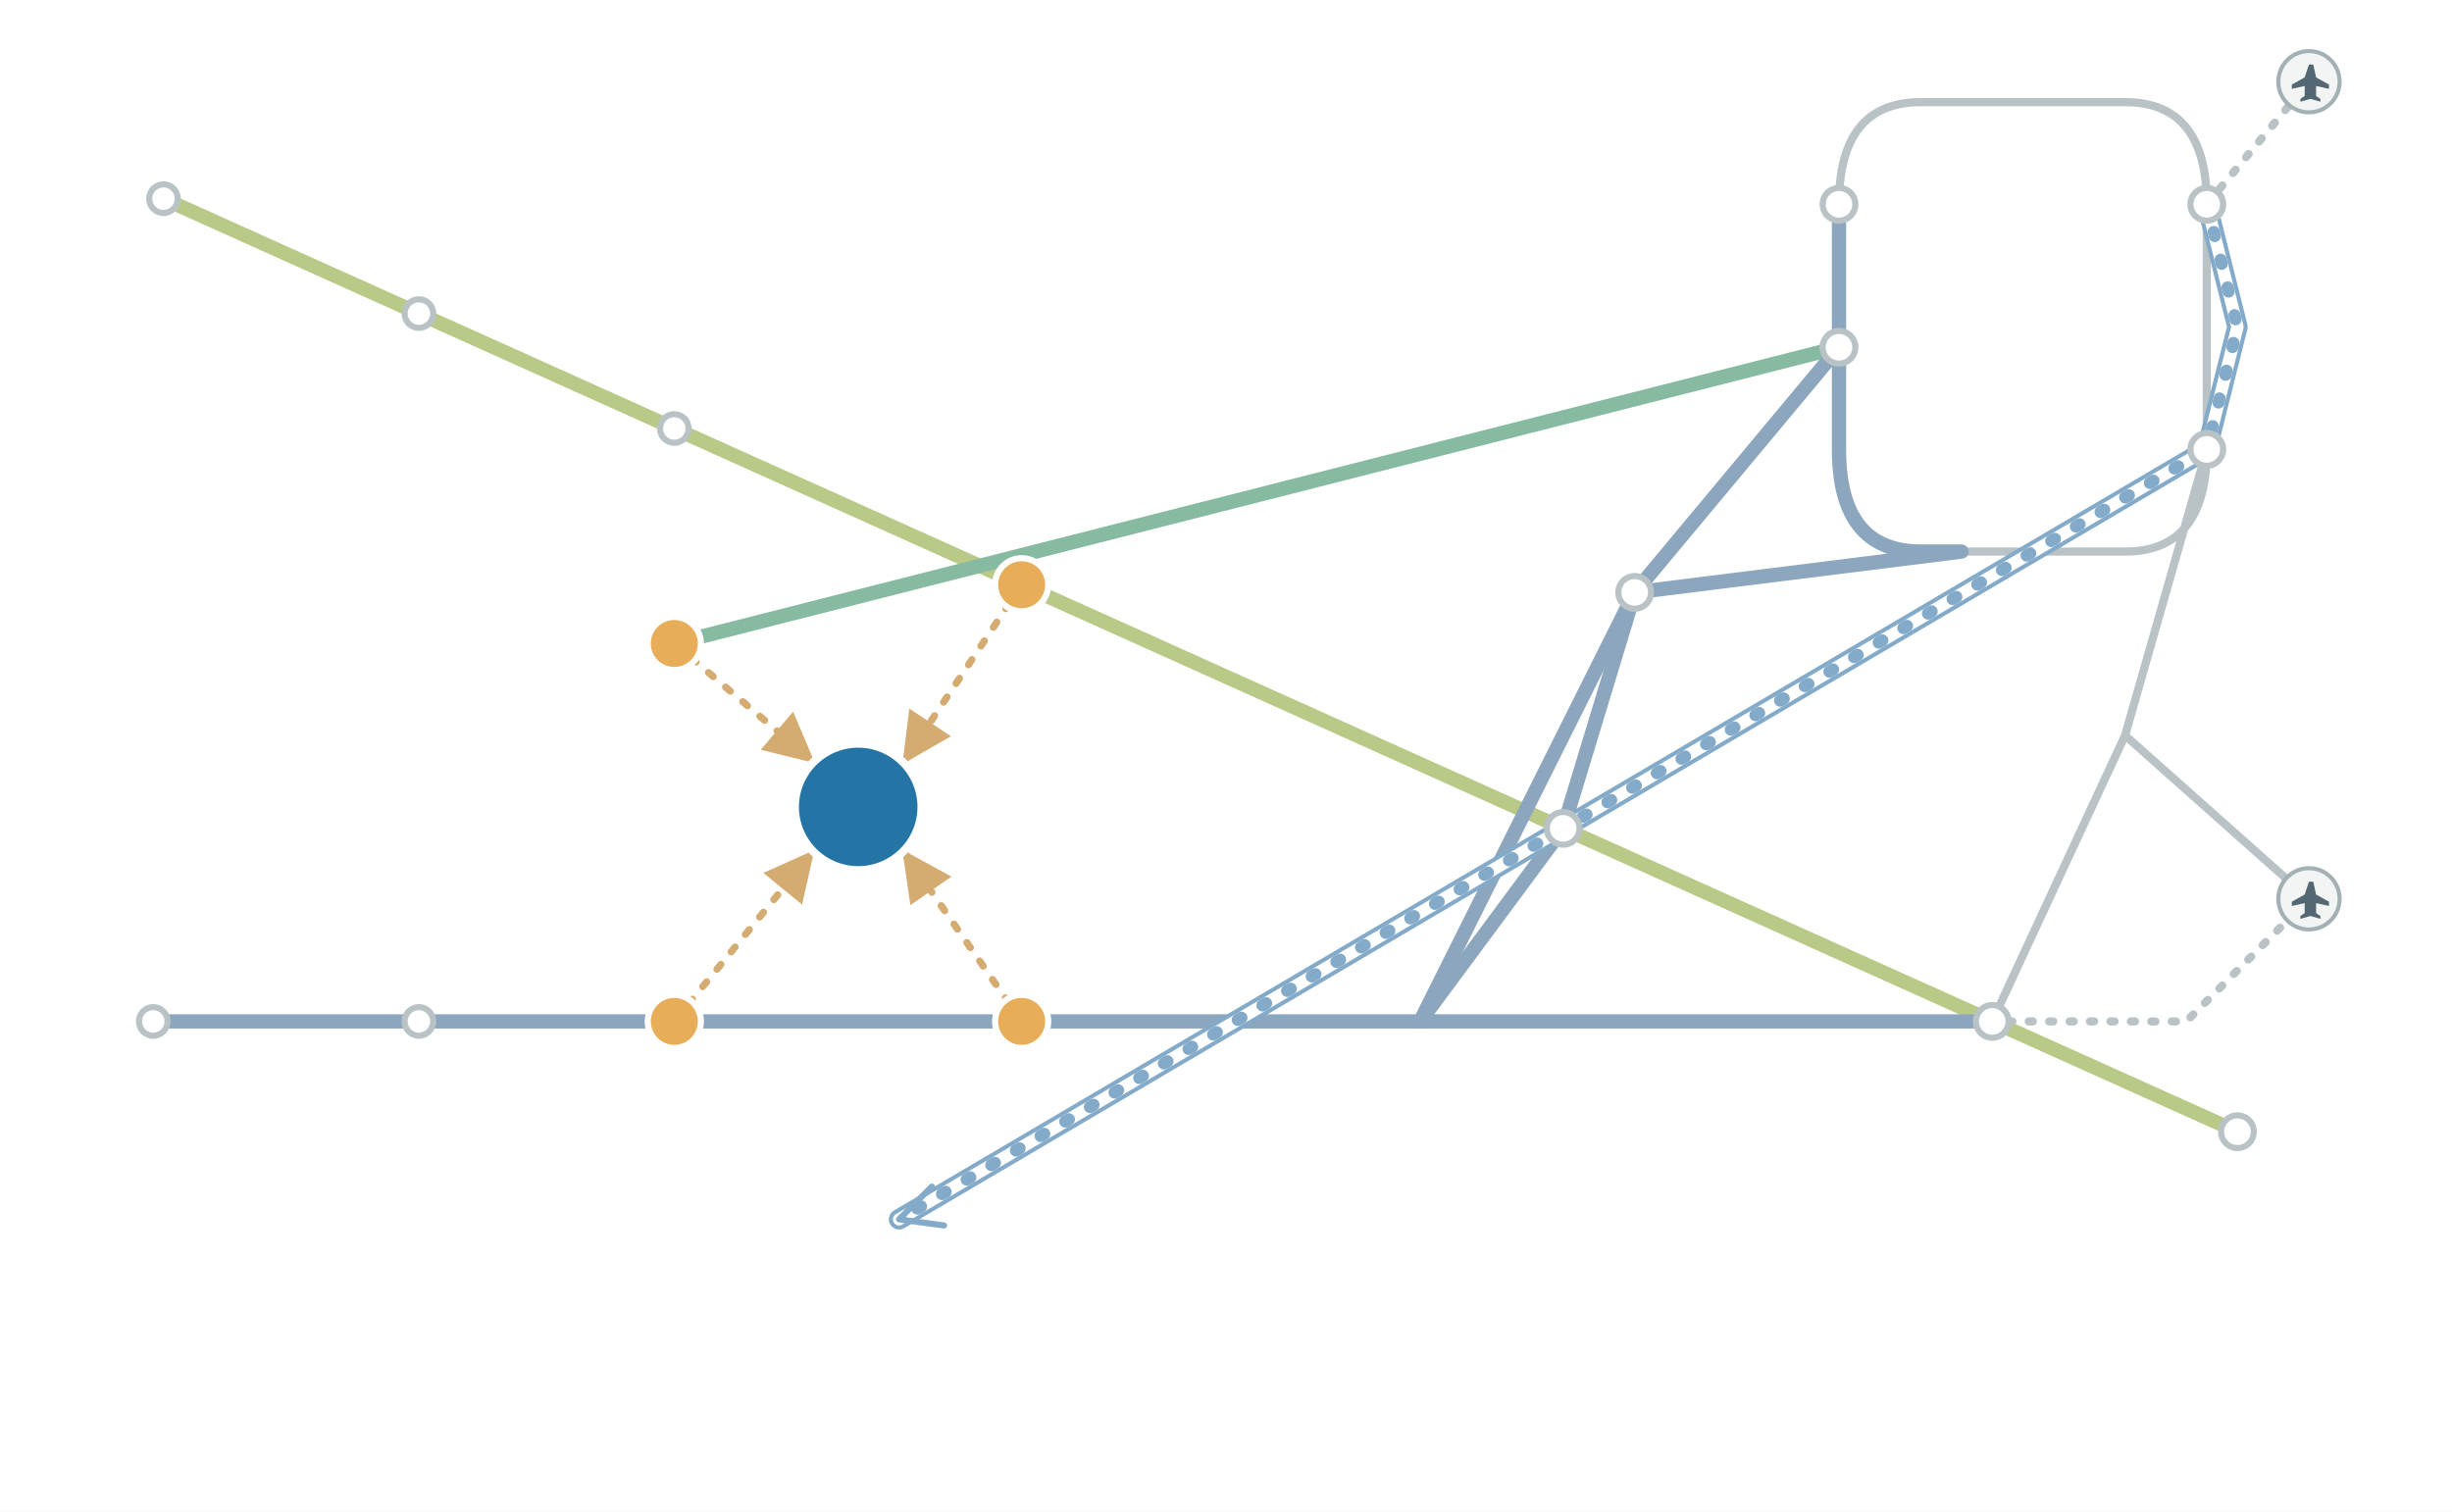
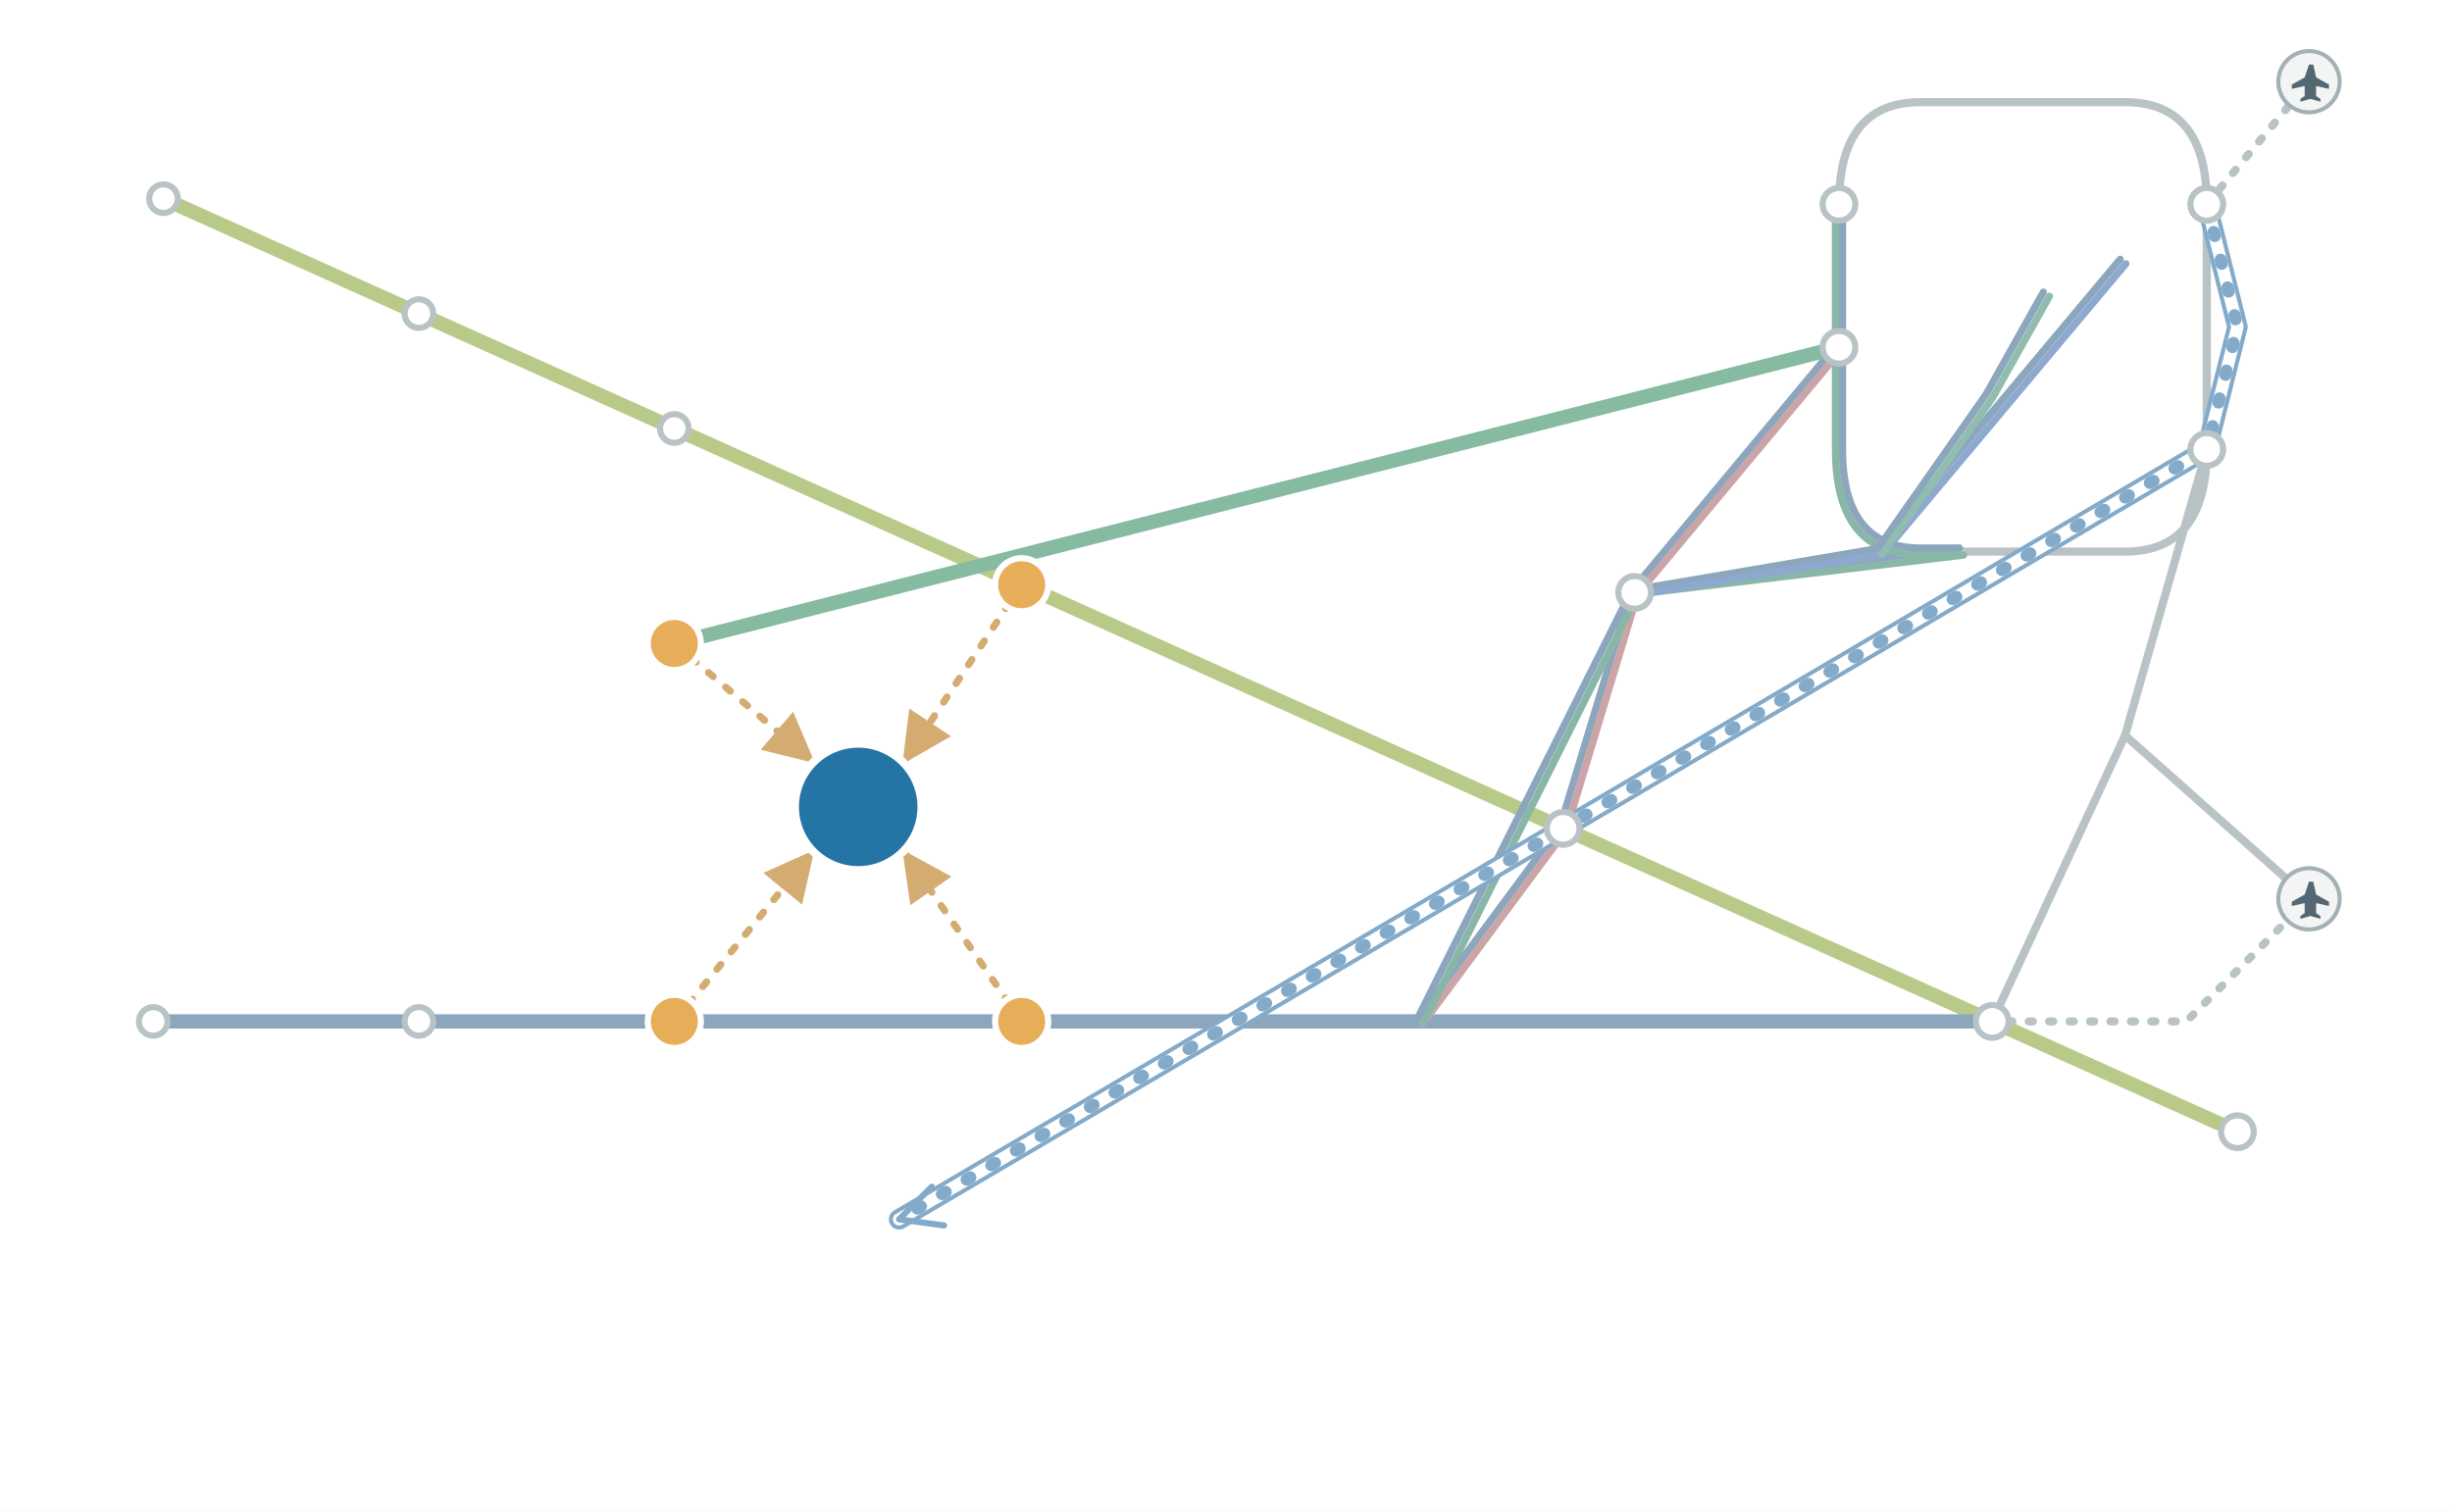
<svg xmlns="http://www.w3.org/2000/svg" id="diagram" viewBox="0 0 1200 740" role="img" aria-labelledby="map-title map-desc">
  <style>
    .rail { fill: none; stroke-linecap: round; stroke-linejoin: round; }
  </style>
  <defs>
    <marker id="arrow" viewBox="0 0 10 10" refX="9" refY="5" markerWidth="7" markerHeight="7" orient="auto">
      <path d="M0 0 L10 5 L0 10 Z" fill="#d4ac72" />
    </marker>
    <g id="plane" fill="#536872">
      <path d="M0 -12 L3 -12 L5 -3 L14 2 L14 5 L5 3 L5 10 L8 12 L8 14 L1 12 L-6 14 L-6 12 L-3 10 L-3 3 L-12 5 L-12 2 L-3 -3 Z" />
    </g>
  </defs>
  <rect width="1200" height="740" fill="#fff" />
  <g id="routes">
    <path d="M 940 50 H 1040 Q 1080 50 1080 100 V 220 Q 1080 270 1040 270 H 940 Q 900 270 900 220 V 100 Q 900 50 940 50 Z" stroke="#b9c3c6" stroke-width="4" class="rail" />
    <path d="M 80 97.25 L 1095 554" stroke="#b9ca88" stroke-width="7" class="rail" />
    <path d="M 330 315 L 900 170" stroke="#86bba2" stroke-width="7" class="rail" />
    <path d="M 75 500 H 975" stroke="#8ca6bd" stroke-width="7" class="rail" />
-     <path d="M 695 500 L 765 405.5 L 800 290 L 900 170" stroke="#8ca6bd" stroke-width="7" class="rail" />
-     <path d="M 695 500 L 800 290 L 960 270 H 940 Q 900 270 900 220 V 100" stroke="#8ca6bd" stroke-width="7" class="rail" />
+     <path d="M 693.6 499 L 763.4 404.8 L 798.5 289.2 L 898.7 168.9" stroke="#8ca6bd" stroke-width="3.5" class="rail" />
+     <path d="M 696.4 501 L 766.6 406.2 L 801.5 290.8 L 901.3 171.1" stroke="#cba4a7" stroke-width="3.5" class="rail" />
+     <path d="M 693.4 499.2 L 798.4 289.2 L 959 268.25 H 940 Q 901.75 268.25 901.75 220 V 100" stroke="#8ca6bd" stroke-width="3.5" class="rail" />
+     <path d="M 696.6 500.8 L 801.6 290.8 L 961 271.75 H 940 Q 898.25 271.75 898.25 220 V 100" stroke="#89b7a7" stroke-width="3.5" class="rail" />
+     <path d="M 798.6 288.9 L 919 268.5 L 1037.6 126.9" stroke="#8ca6bd" stroke-width="3.5" class="rail" />
+     <path d="M 801.4 291.1 L 921 271.5 L 1040.4 129.1" stroke="#8da9cf" stroke-width="3.5" class="rail" />
+     <path d="M 919 268.5 L 972 193 L 1000 143" stroke="#8ca6bd" stroke-width="3.5" class="rail" />
+     <path d="M 921 271.5 L 975 195 L 1003 145" stroke="#91bcb0" stroke-width="3.5" class="rail" />
    <path d="M 1080 220 L 1040 360 L 975 500 M 1040 360 L 1130 440" stroke="#b9c3c6" stroke-width="4" class="rail" />
    <path d="M 1080 100 L 1130 40 M 1130 440 L 1070 500 H 975" stroke="#b9c3c6" stroke-width="4" stroke-dasharray="2 8" class="rail" />
    <path d="M 1080 100 L 1095 160 L 1080 220 L 440 596.89" stroke="#83aac9" stroke-width="10" class="rail" />
    <path d="M 1080 100 L 1095 160 L 1080 220 L 440 596.89" stroke="#fff" stroke-width="6" class="rail" />
    <path d="M 1080 100 L 1095 160 L 1080 220 L 440 596.89" stroke="#83aac9" stroke-width="6" stroke-dasharray="2 12" class="rail" />
    <path d="M 440 596.89 L 456 580.89 M 440 596.89 L 462 599.89" stroke="#83aac9" stroke-width="3" class="rail" />
  </g>
  <g id="shuttles" fill="none" stroke="#d4ac72" stroke-width="3.5" stroke-dasharray="3 8" stroke-linecap="round" marker-end="url(#arrow)">
    <path d="M 330 315 L 397 372" />
    <path d="M 500 286.25 L 443 372" />
    <path d="M 330 500 L 397 418" />
    <path d="M 500 500 L 443 418" />
  </g>
  <g id="stations">
    <circle cx="80" cy="97.25" r="7" fill="#fff" stroke="#b9c3c6" stroke-width="3" />
    <circle cx="205" cy="153.5" r="7" fill="#fff" stroke="#b9c3c6" stroke-width="3" />
    <circle cx="330" cy="209.75" r="7" fill="#fff" stroke="#b9c3c6" stroke-width="3" />
    <circle cx="75" cy="500" r="7" fill="#fff" stroke="#b9c3c6" stroke-width="3" />
    <circle cx="205" cy="500" r="7" fill="#fff" stroke="#b9c3c6" stroke-width="3" />
    <circle cx="900" cy="100" r="8" fill="#fff" stroke="#b9c3c6" stroke-width="3" />
    <circle cx="900" cy="170" r="8" fill="#fff" stroke="#b9c3c6" stroke-width="3" />
    <circle cx="1080" cy="100" r="8" fill="#fff" stroke="#b9c3c6" stroke-width="3" />
    <circle cx="1080" cy="220" r="8" fill="#fff" stroke="#b9c3c6" stroke-width="3" />
    <circle cx="800" cy="290" r="8" fill="#fff" stroke="#b9c3c6" stroke-width="3" />
    <circle cx="765" cy="405.5" r="8" fill="#fff" stroke="#b9c3c6" stroke-width="3" />
    <circle cx="975" cy="500" r="8" fill="#fff" stroke="#b9c3c6" stroke-width="3" />
    <circle cx="1095" cy="554" r="8" fill="#fff" stroke="#b9c3c6" stroke-width="3" />
    <circle cx="330" cy="315" r="13" fill="#e8ad59" stroke="#fff" stroke-width="3" />
    <circle cx="500" cy="286.25" r="13" fill="#e8ad59" stroke="#fff" stroke-width="3" />
    <circle cx="330" cy="500" r="13" fill="#e8ad59" stroke="#fff" stroke-width="3" />
    <circle cx="500" cy="500" r="13" fill="#e8ad59" stroke="#fff" stroke-width="3" />
    <circle cx="420" cy="395" r="31" fill="#2475a5" stroke="#fff" stroke-width="4" />
    <circle cx="1130" cy="40" r="15" fill="#f3f5f5" stroke="#a3b1b5" stroke-width="2" />
    <use href="#plane" transform="translate(1130,40) scale(.7)" />
    <circle cx="1130" cy="440" r="15" fill="#f3f5f5" stroke="#a3b1b5" stroke-width="2" />
    <use href="#plane" transform="translate(1130,440) scale(.7)" />
  </g>
</svg>
